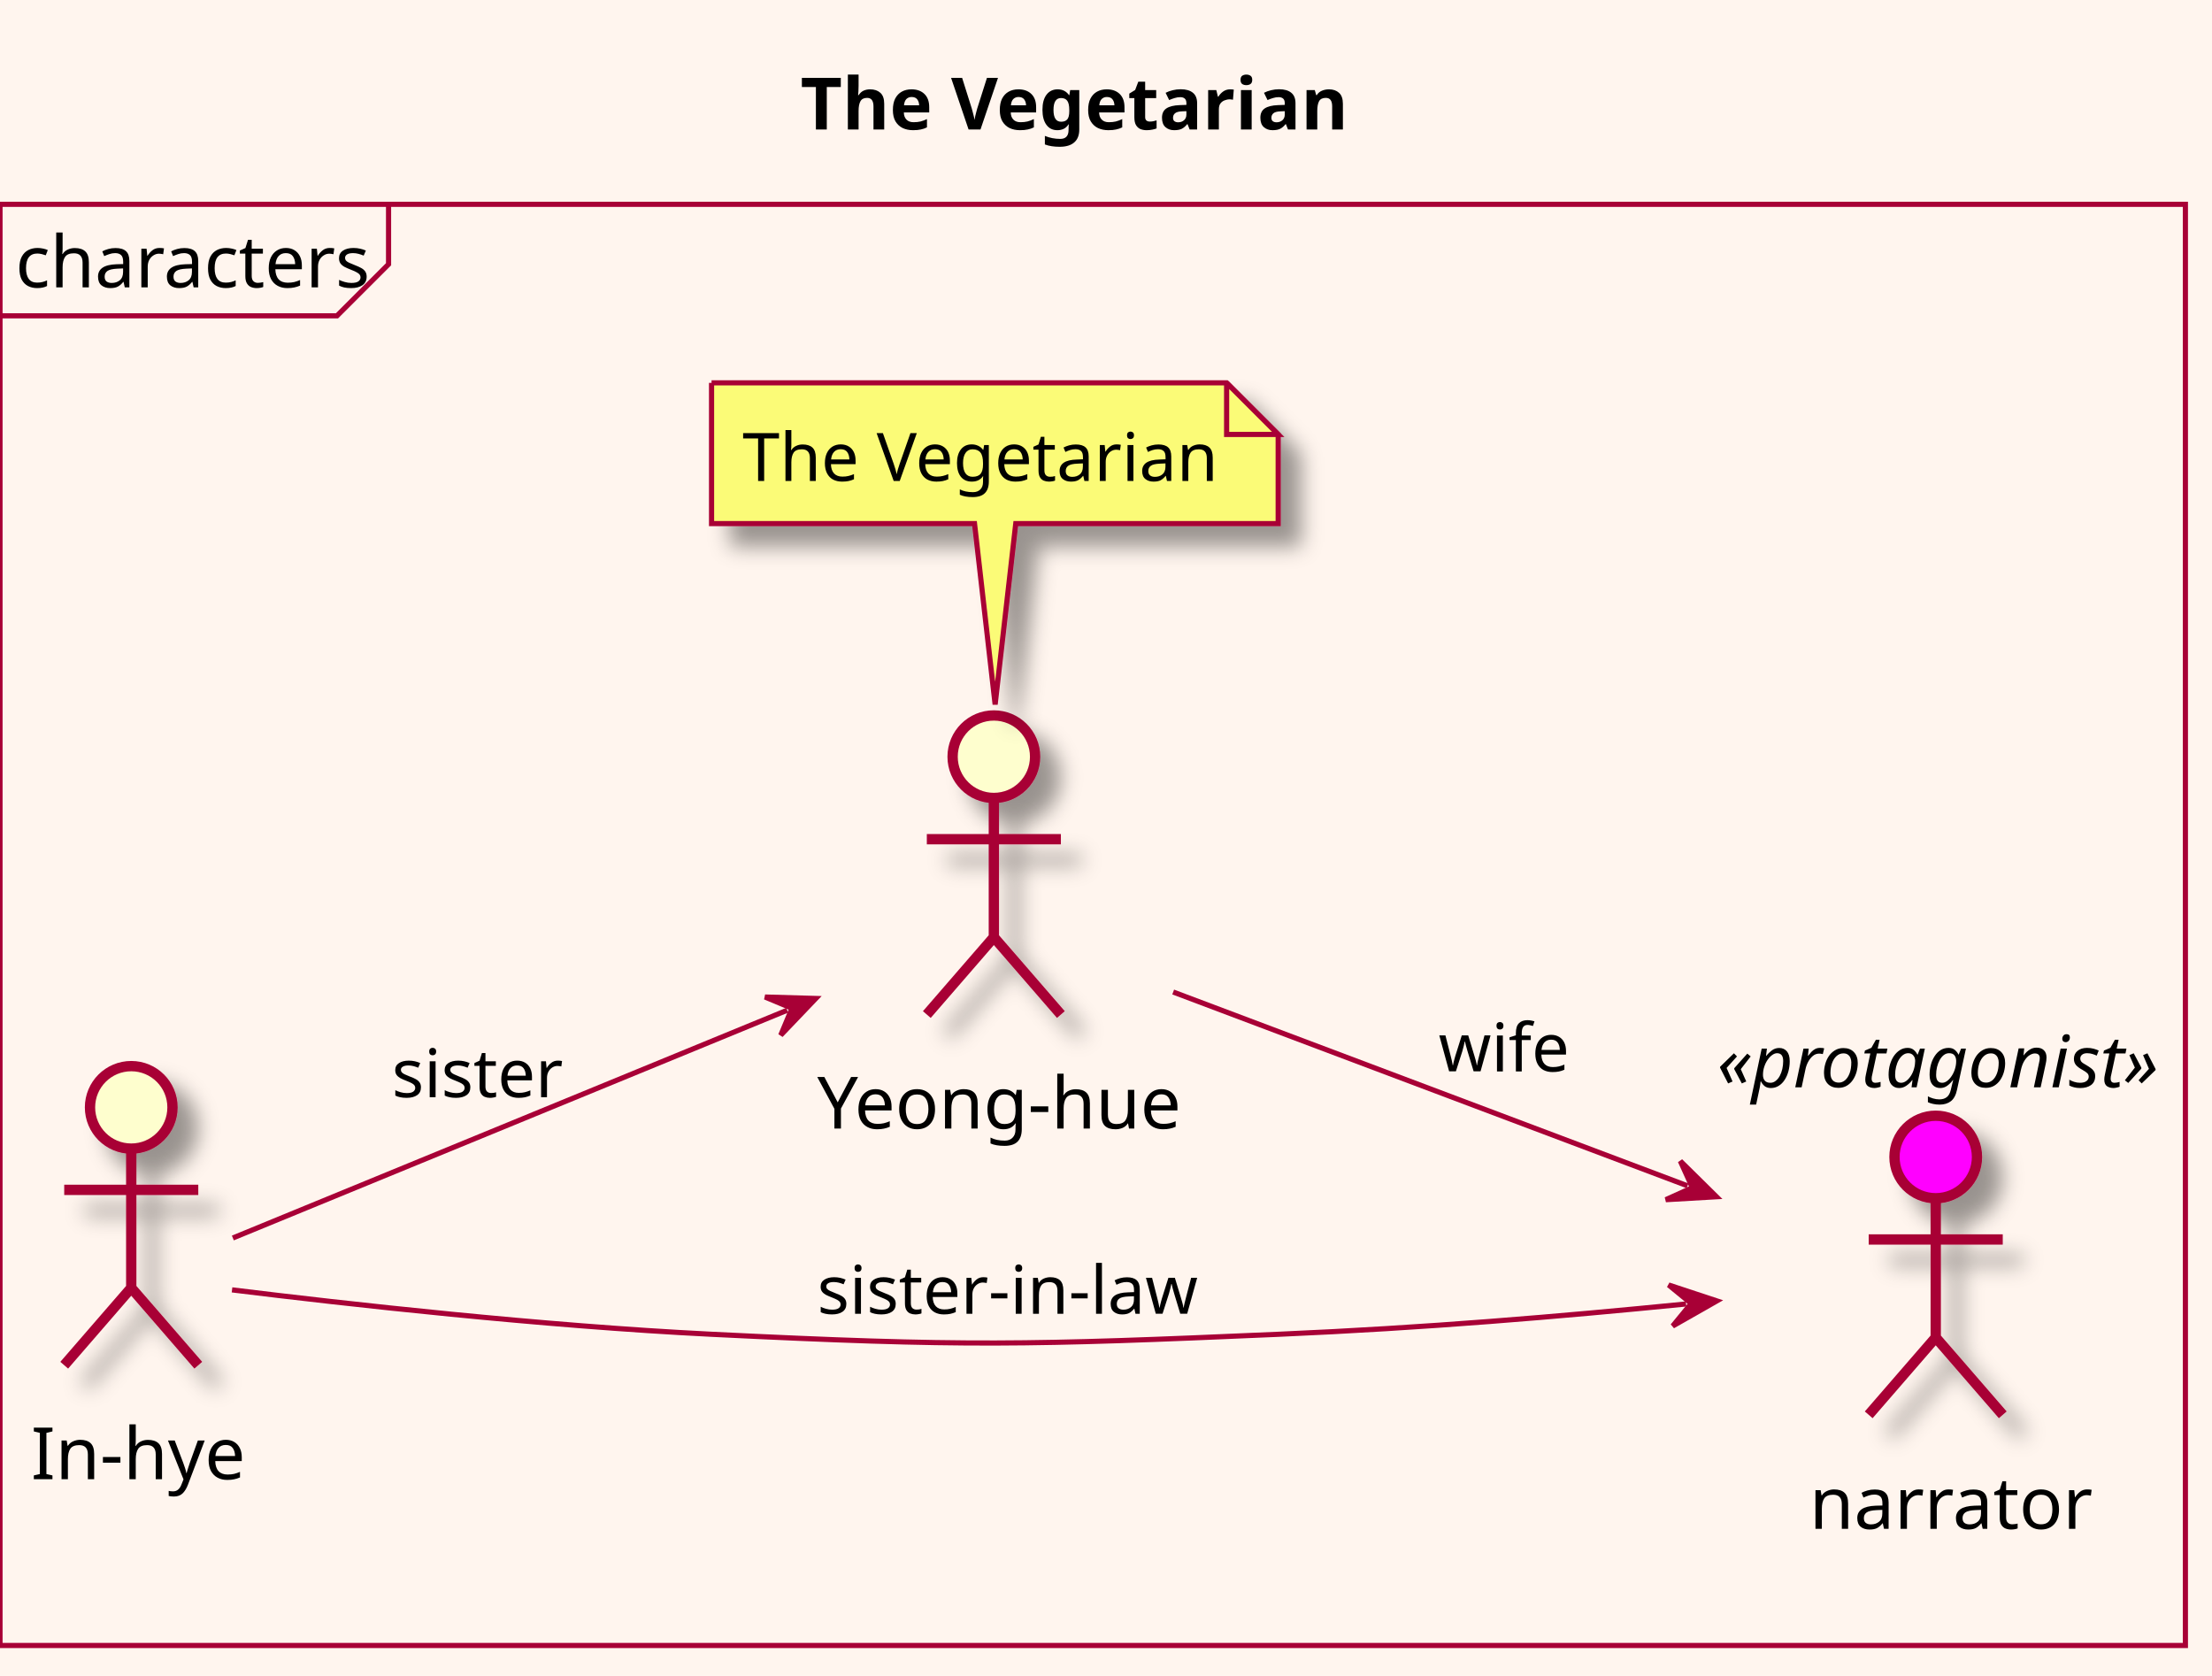
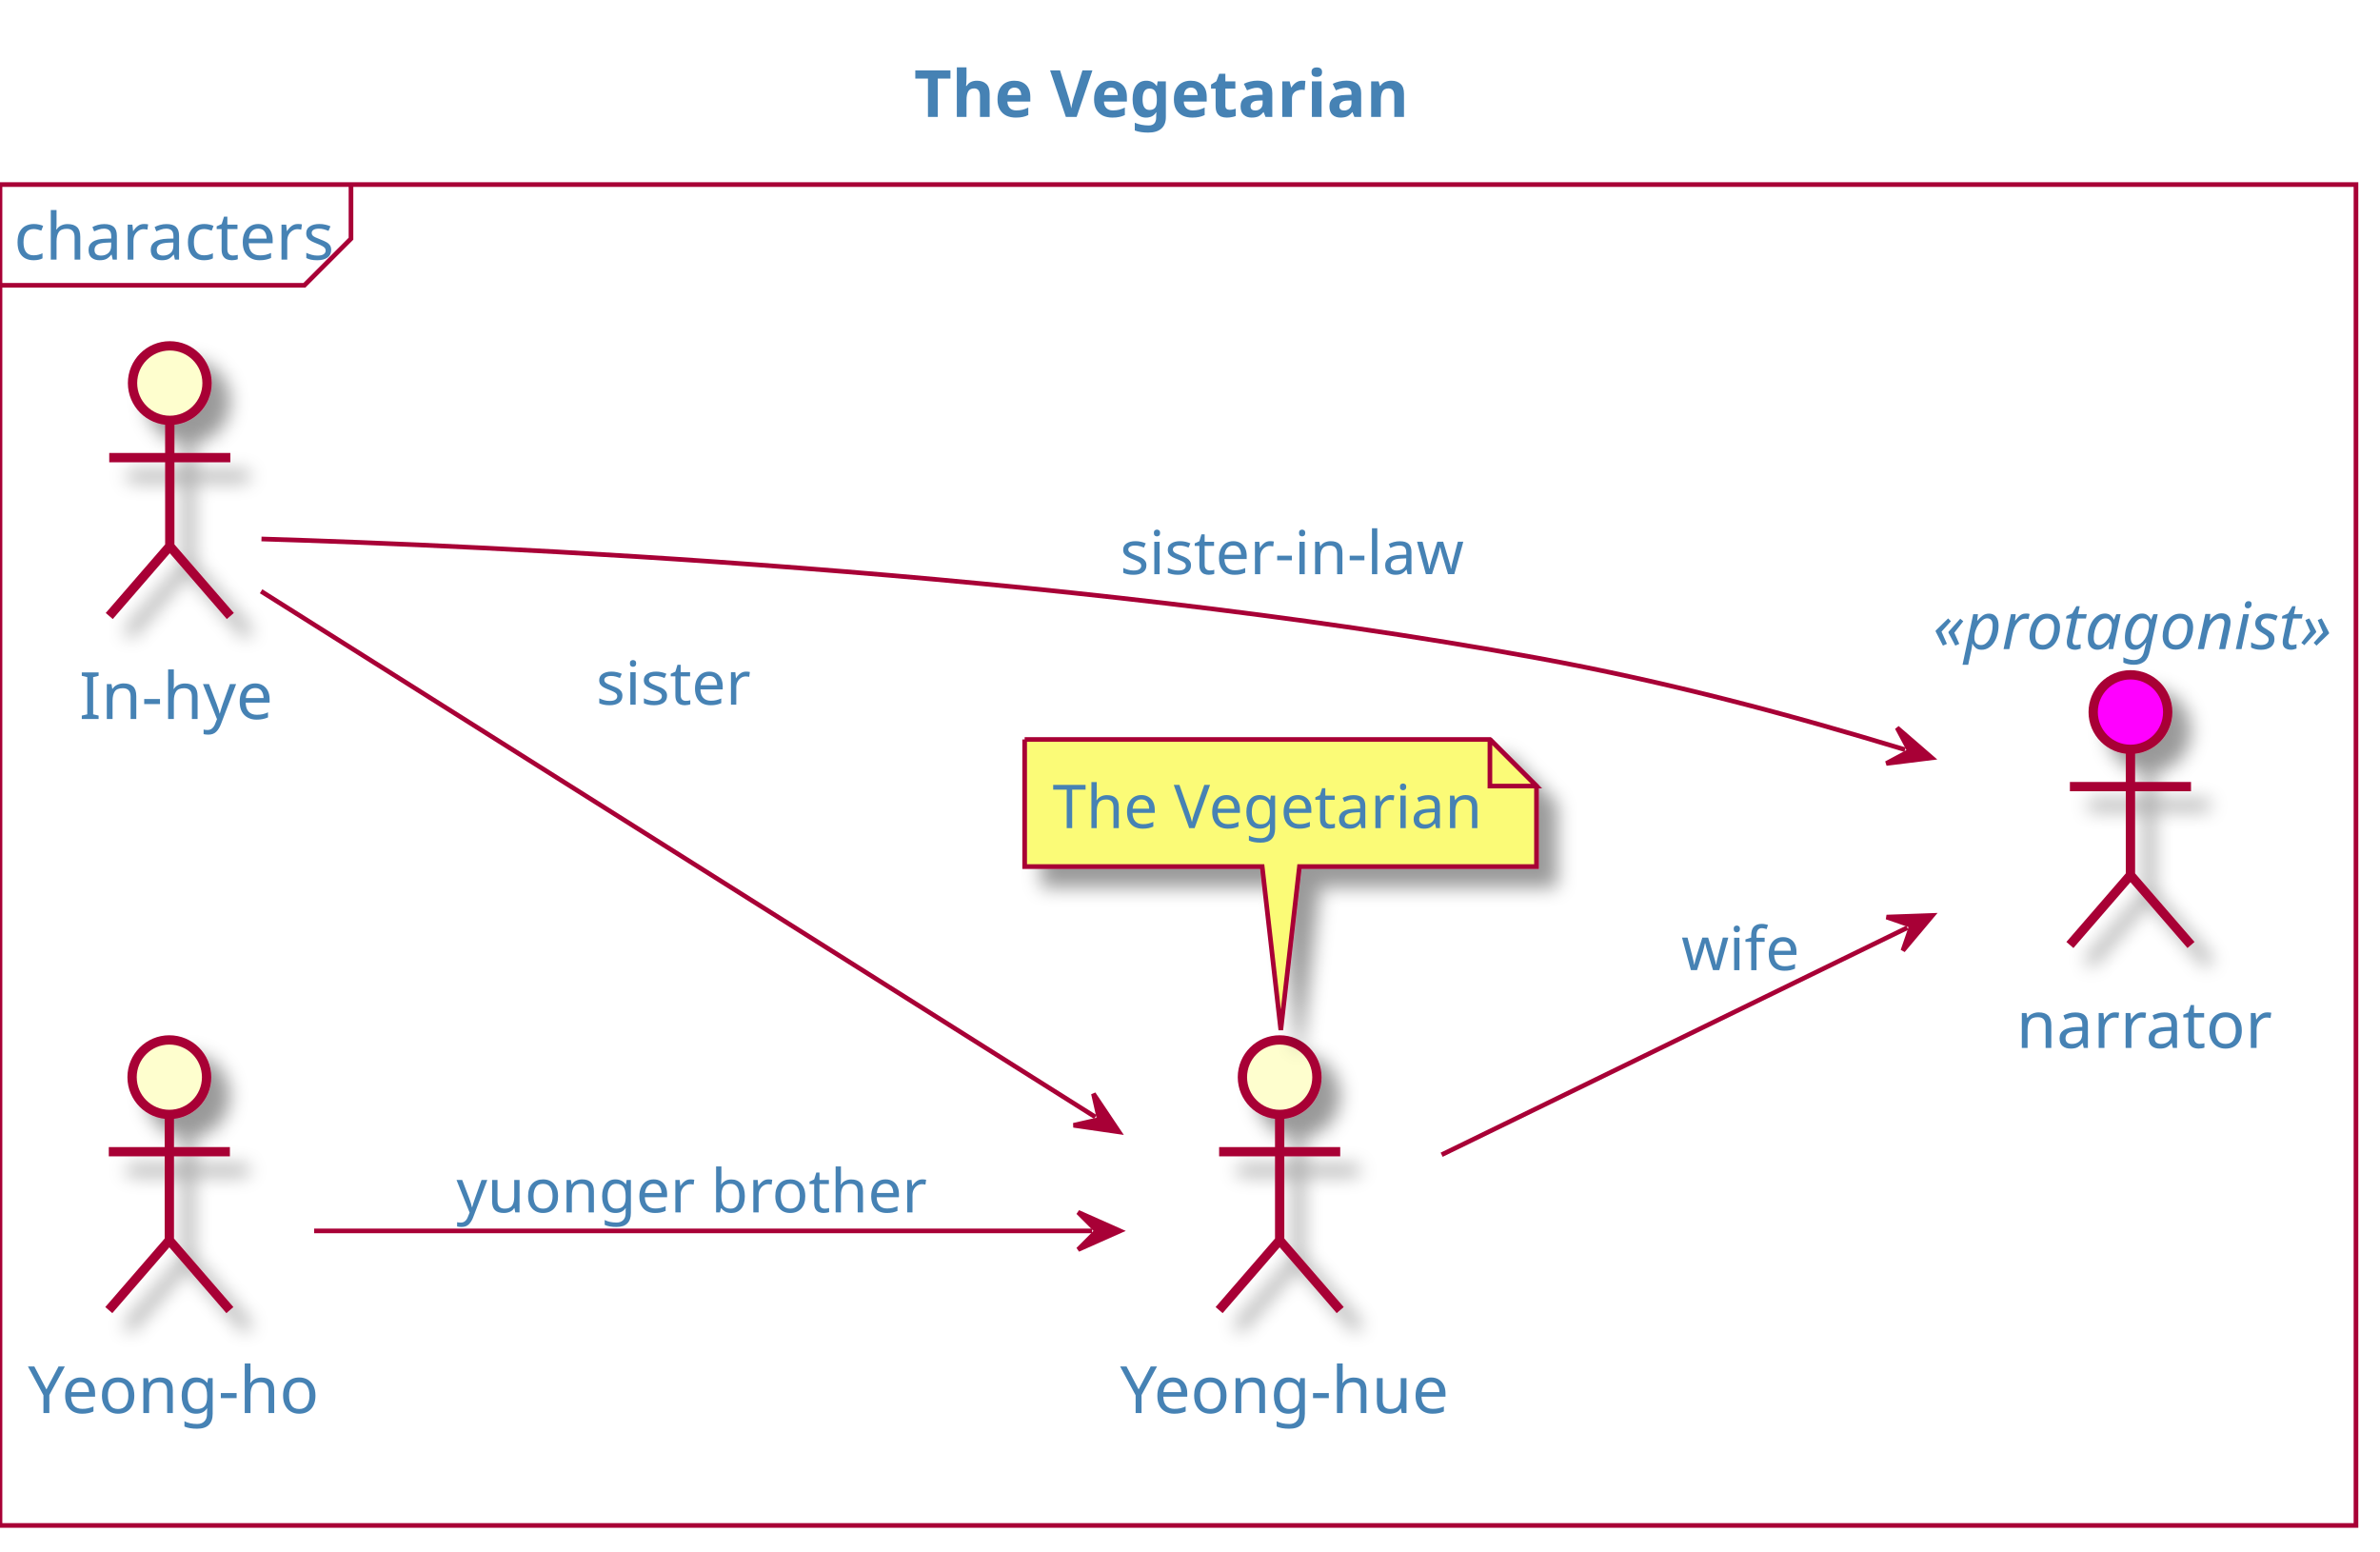
- <svg xmlns="http://www.w3.org/2000/svg" contentStyleType="text/css" height="325px" preserveAspectRatio="none" style="width:429px;height:325px;background:#FFF5EE;" version="1.1" viewBox="0 0 429 325" width="429px" zoomAndPan="magnify">
+ <svg xmlns="http://www.w3.org/2000/svg" contentStyleType="text/css" height="333px" preserveAspectRatio="none" style="width:511px;height:333px;" version="1.1" viewBox="0 0 511 333" width="511px" zoomAndPan="magnify">
  <defs>
-     <filter height="300%" id="f1smsfwwr95zng" width="300%" x="-1" y="-1">
+     <filter height="300%" id="f1ln1qqjp9du5k" width="300%" x="-1" y="-1">
      <feGaussianBlur result="blurOut" stdDeviation="2" />
      <feColorMatrix in="blurOut" result="blurOut2" type="matrix" values="0 0 0 0 0 0 0 0 0 0 0 0 0 0 0 0 0 0 .4 0" />
      <feOffset dx="4" dy="4" in="blurOut2" result="blurOut3" />
      <feBlend in="SourceGraphic" in2="blurOut3" mode="normal" />
    </filter>
  </defs>
  <g>
-     <rect fill="#FFF5EE" height="325" style="stroke:none;stroke-width:1;" width="429" x="0" y="0" />
-     <text fill="#000000" font-family="sans-serif" font-size="14" font-weight="bold" lengthAdjust="spacing" textLength="100.365" x="155.238" y="25.107">The Vegetarian</text>
-     <rect fill="#FFF5EE" height="279.471" style="stroke:#A80036;stroke-width:1;" width="423.841" x="0" y="39.621" />
+     <text fill="#4682B4" font-family="sans-serif" font-size="14" font-weight="bold" lengthAdjust="spacing" textLength="100.365" x="196.238" y="25.107">The Vegetarian</text>
+     <rect fill="none" height="287.85" style="stroke:#A80036;stroke-width:1;" width="505.841" x="0" y="39.621" />
    <path d="M75.358,39.621 L75.358,51.242 L65.358,61.242 L0,61.242 " fill="none" style="stroke:#A80036;stroke-width:1;" />
-     <text fill="#000000" font-family="sans-serif" font-size="14" lengthAdjust="spacing" textLength="65.358" x="3" y="55.728">characters</text>
+     <text fill="#4682B4" font-family="sans-serif" font-size="14" lengthAdjust="spacing" textLength="65.358" x="3" y="55.728">characters</text>
    <g id="elem_narrator">
-       <ellipse cx="375.42" cy="224.363" fill="#FF00FF" filter="url(#f1smsfwwr95zng)" rx="8" ry="8" style="stroke:#A80036;stroke-width:2;" />
-       <path d="M375.42,232.363 L375.42,259.363 M362.42,240.363 L388.42,240.363 M375.42,259.363 L362.42,274.363 M375.42,259.363 L388.42,274.363 " fill="none" filter="url(#f1smsfwwr95zng)" style="stroke:#A80036;stroke-width:2;" />
-       <text fill="#000000" font-family="sans-serif" font-size="14" lengthAdjust="spacing" textLength="49.02" x="350.91" y="296.471">narrator</text>
-       <text fill="#000000" font-family="sans-serif" font-size="14" font-style="italic" lengthAdjust="spacing" textLength="84.841" x="333" y="210.85">«protagonist»</text>
+       <ellipse cx="457.42" cy="152.863" fill="#FF00FF" filter="url(#f1ln1qqjp9du5k)" rx="8" ry="8" style="stroke:#A80036;stroke-width:2;" />
+       <path d="M457.42,160.863 L457.42,187.863 M444.42,168.863 L470.42,168.863 M457.42,187.863 L444.42,202.863 M457.42,187.863 L470.42,202.863 " fill="none" filter="url(#f1ln1qqjp9du5k)" style="stroke:#A80036;stroke-width:2;" />
+       <text fill="#4682B4" font-family="sans-serif" font-size="14" lengthAdjust="spacing" textLength="49.02" x="432.91" y="224.971">narrator</text>
+       <text fill="#4682B4" font-family="sans-serif" font-size="14" font-style="italic" lengthAdjust="spacing" textLength="84.841" x="415" y="139.35">«protagonist»</text>
    </g>
    <g id="elem_vegetarian">
-       <ellipse cx="192.751" cy="146.742" fill="#FEFECE" filter="url(#f1smsfwwr95zng)" rx="8" ry="8" style="stroke:#A80036;stroke-width:2;" />
-       <path d="M192.751,154.742 L192.751,181.742 M179.751,162.742 L205.751,162.742 M192.751,181.742 L179.751,196.742 M192.751,181.742 L205.751,196.742 " fill="none" filter="url(#f1smsfwwr95zng)" style="stroke:#A80036;stroke-width:2;" />
-       <text fill="#000000" font-family="sans-serif" font-size="14" lengthAdjust="spacing" textLength="68.503" x="158.5" y="218.85">Yeong-hue</text>
+       <ellipse cx="274.752" cy="231.242" fill="#FEFECE" filter="url(#f1ln1qqjp9du5k)" rx="8" ry="8" style="stroke:#A80036;stroke-width:2;" />
+       <path d="M274.752,239.242 L274.752,266.242 M261.752,247.242 L287.752,247.242 M274.752,266.242 L261.752,281.242 M274.752,266.242 L287.752,281.242 " fill="none" filter="url(#f1ln1qqjp9du5k)" style="stroke:#A80036;stroke-width:2;" />
+       <text fill="#4682B4" font-family="sans-serif" font-size="14" lengthAdjust="spacing" textLength="68.503" x="240.5" y="303.35">Yeong-hue</text>
    </g>
    <g id="elem_GMN4">
-       <path d="M138,74.242 L138,101.533 A0,0 0 0 0 138,101.533 L189,101.533 L193,136.622 L197,101.533 L247.893,101.533 A0,0 0 0 0 247.893,101.533 L247.893,84.242 L237.893,74.242 L138,74.242 A0,0 0 0 0 138,74.242 " fill="#FBFB77" filter="url(#f1smsfwwr95zng)" style="stroke:#A80036;stroke-width:1;" />
-       <path d="M237.893,74.242 L237.893,84.242 L247.893,84.242 L237.893,74.242 " fill="#FBFB77" style="stroke:#A80036;stroke-width:1;" />
-       <text fill="#000000" font-family="sans-serif" font-size="13" lengthAdjust="spacing" textLength="22.401" x="144" y="93.27">The</text>
-       <text fill="#000000" font-family="sans-serif" font-size="13" lengthAdjust="spacing" textLength="3.612" x="166.401" y="93.27"> </text>
-       <text fill="#000000" font-family="sans-serif" font-size="13" lengthAdjust="spacing" textLength="62.88" x="170.013" y="93.27">Vegetarian</text>
+       <path d="M220,158.742 L220,186.033 A0,0 0 0 0 220,186.033 L271,186.033 L275,221.122 L279,186.033 L329.893,186.033 A0,0 0 0 0 329.893,186.033 L329.893,168.742 L319.893,158.742 L220,158.742 A0,0 0 0 0 220,158.742 " fill="#FBFB77" filter="url(#f1ln1qqjp9du5k)" style="stroke:#A80036;stroke-width:1;" />
+       <path d="M319.893,158.742 L319.893,168.742 L329.893,168.742 L319.893,158.742 " fill="#FBFB77" style="stroke:#A80036;stroke-width:1;" />
+       <text fill="#4682B4" font-family="sans-serif" font-size="13" lengthAdjust="spacing" textLength="22.401" x="226" y="177.77">The</text>
+       <text fill="#4682B4" font-family="sans-serif" font-size="13" lengthAdjust="spacing" textLength="3.612" x="248.401" y="177.77"> </text>
+       <text fill="#4682B4" font-family="sans-serif" font-size="13" lengthAdjust="spacing" textLength="62.88" x="252.013" y="177.77">Vegetarian</text>
    </g>
    <g id="elem_sister">
-       <ellipse cx="25.455" cy="214.742" fill="#FEFECE" filter="url(#f1smsfwwr95zng)" rx="8" ry="8" style="stroke:#A80036;stroke-width:2;" />
-       <path d="M25.455,222.742 L25.455,249.742 M12.455,230.742 L38.455,230.742 M25.455,249.742 L12.455,264.742 M25.455,249.742 L38.455,264.742 " fill="none" filter="url(#f1smsfwwr95zng)" style="stroke:#A80036;stroke-width:2;" />
-       <text fill="#000000" font-family="sans-serif" font-size="14" lengthAdjust="spacing" textLength="38.91" x="6" y="286.85">In-hye</text>
+       <ellipse cx="36.455" cy="82.242" fill="#FEFECE" filter="url(#f1ln1qqjp9du5k)" rx="8" ry="8" style="stroke:#A80036;stroke-width:2;" />
+       <path d="M36.455,90.242 L36.455,117.242 M23.455,98.242 L49.455,98.242 M36.455,117.242 L23.455,132.242 M36.455,117.242 L49.455,132.242 " fill="none" filter="url(#f1ln1qqjp9du5k)" style="stroke:#A80036;stroke-width:2;" />
+       <text fill="#4682B4" font-family="sans-serif" font-size="14" lengthAdjust="spacing" textLength="38.91" x="17" y="154.35">In-hye</text>
+     </g>
+     <g id="elem_brother">
+       <ellipse cx="36.358" cy="231.242" fill="#FEFECE" filter="url(#f1ln1qqjp9du5k)" rx="8" ry="8" style="stroke:#A80036;stroke-width:2;" />
+       <path d="M36.358,239.242 L36.358,266.242 M23.358,247.242 L49.358,247.242 M36.358,266.242 L23.358,281.242 M36.358,266.242 L49.358,281.242 " fill="none" filter="url(#f1ln1qqjp9du5k)" style="stroke:#A80036;stroke-width:2;" />
+       <text fill="#4682B4" font-family="sans-serif" font-size="14" lengthAdjust="spacing" textLength="60.717" x="6" y="303.35">Yeong-ho</text>
    </g>
    <g id="link_vegetarian_narrator">
-       <path d="M227.53,192.372 C257.3,203.592 295.295,217.907 327.285,229.957 " fill="none" id="vegetarian-to-narrator" style="stroke:#A80036;stroke-width:1;" />
-       <polygon fill="#A80036" points="332.9,232.072,325.888,225.156,328.221,230.31,323.068,232.643,332.9,232.072" style="stroke:#A80036;stroke-width:1;" />
-       <text fill="#000000" font-family="sans-serif" font-size="13" lengthAdjust="spacing" textLength="23.118" x="279" y="207.77">wife</text>
+       <path d="M309.53,247.892 C339.3,233.382 377.517,214.752 409.507,199.152 " fill="none" id="vegetarian-to-narrator" style="stroke:#A80036;stroke-width:1;" />
+       <polygon fill="#A80036" points="414.9,196.522,405.057,196.872,410.406,198.714,408.564,204.062,414.9,196.522" style="stroke:#A80036;stroke-width:1;" />
+       <text fill="#4682B4" font-family="sans-serif" font-size="13" lengthAdjust="spacing" textLength="23.118" x="361" y="208.27">wife</text>
    </g>
    <g id="link_sister_vegetarian">
-       <path d="M45.16,240.072 C72.55,228.822 118.53,209.933 152.67,195.903 " fill="none" id="sister-to-vegetarian" style="stroke:#A80036;stroke-width:1;" />
-       <polygon fill="#A80036" points="158.22,193.622,148.375,193.343,153.595,195.523,151.416,200.743,158.22,193.622" style="stroke:#A80036;stroke-width:1;" />
-       <text fill="#000000" font-family="sans-serif" font-size="13" lengthAdjust="spacing" textLength="31.059" x="76" y="212.77">sister</text>
+       <path d="M56.06,126.932 C95.8,151.972 184.564,207.894 235.174,239.784 " fill="none" id="sister-to-vegetarian" style="stroke:#A80036;stroke-width:1;" />
+       <polygon fill="#A80036" points="240.25,242.982,234.768,234.8,236.02,240.317,230.503,241.568,240.25,242.982" style="stroke:#A80036;stroke-width:1;" />
+       <text fill="#4682B4" font-family="sans-serif" font-size="13" lengthAdjust="spacing" textLength="31.059" x="128" y="151.27">sister</text>
    </g>
    <g id="link_sister_narrator">
-       <path d="M45,250.132 C67.09,252.852 105.17,257.122 138,258.742 C186.83,261.142 199.16,260.862 248,258.742 C276.41,257.512 302.339,255.315 326.999,252.865 " fill="none" id="sister-to-narrator" style="stroke:#A80036;stroke-width:1;" />
-       <polygon fill="#A80036" points="332.97,252.272,323.619,249.182,327.995,252.767,324.409,257.142,332.97,252.272" style="stroke:#A80036;stroke-width:1;" />
-       <text fill="#000000" font-family="sans-serif" font-size="13" lengthAdjust="spacing" textLength="69.342" x="158.5" y="254.77">sister-in-law</text>
+       <path d="M56.14,115.702 C102.7,117.112 227.7,122.492 330,141.242 C358.69,146.502 384.569,153.508 409.029,160.938 " fill="none" id="sister-to-narrator" style="stroke:#A80036;stroke-width:1;" />
+       <polygon fill="#A80036" points="414.77,162.682,407.321,156.239,409.986,161.229,404.996,163.894,414.77,162.682" style="stroke:#A80036;stroke-width:1;" />
+       <text fill="#4682B4" font-family="sans-serif" font-size="13" lengthAdjust="spacing" textLength="69.342" x="240.5" y="123.27">sister-in-law</text>
+     </g>
+     <g id="link_brother_vegetarian">
+       <path d="M67.45,264.242 C111.7,264.242 188.27,264.242 234.48,264.242 " fill="none" id="brother-to-vegetarian" style="stroke:#A80036;stroke-width:1;" />
+       <polygon fill="#A80036" points="240.48,264.242,231.48,260.242,235.48,264.242,231.48,268.242,240.48,264.242" style="stroke:#A80036;stroke-width:1;" />
+       <text fill="#4682B4" font-family="sans-serif" font-size="13" lengthAdjust="spacing" textLength="91.781" x="98" y="260.271">yuonger brother</text>
    </g>
  </g>
</svg>
